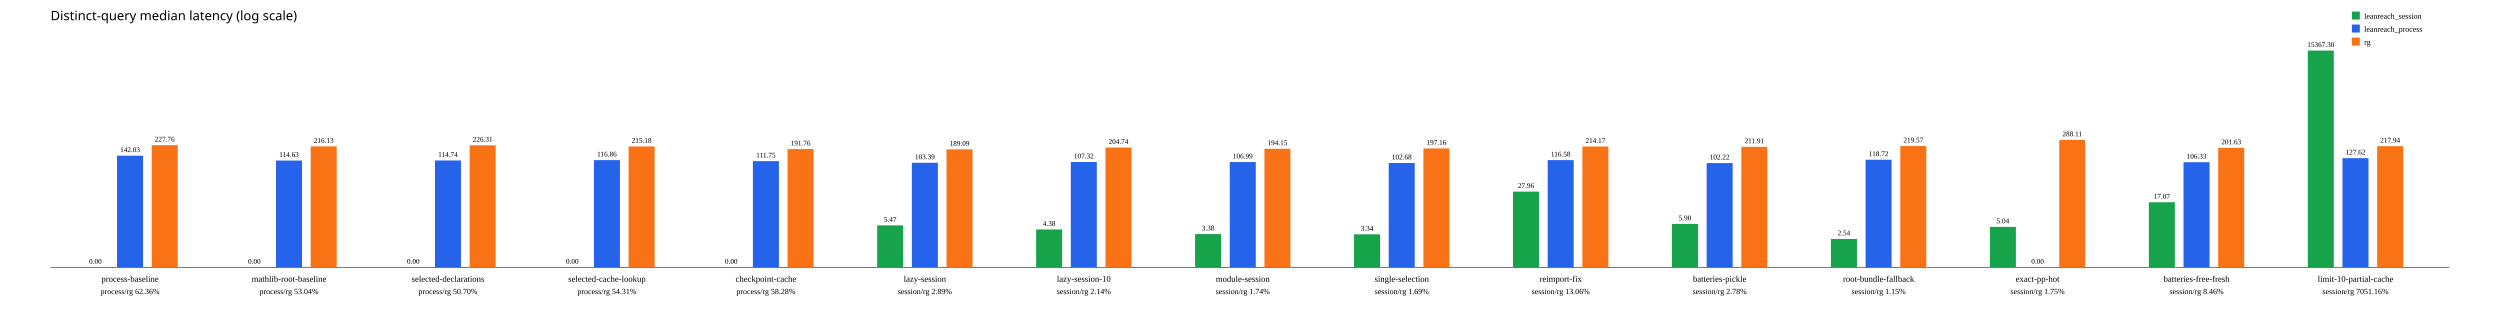
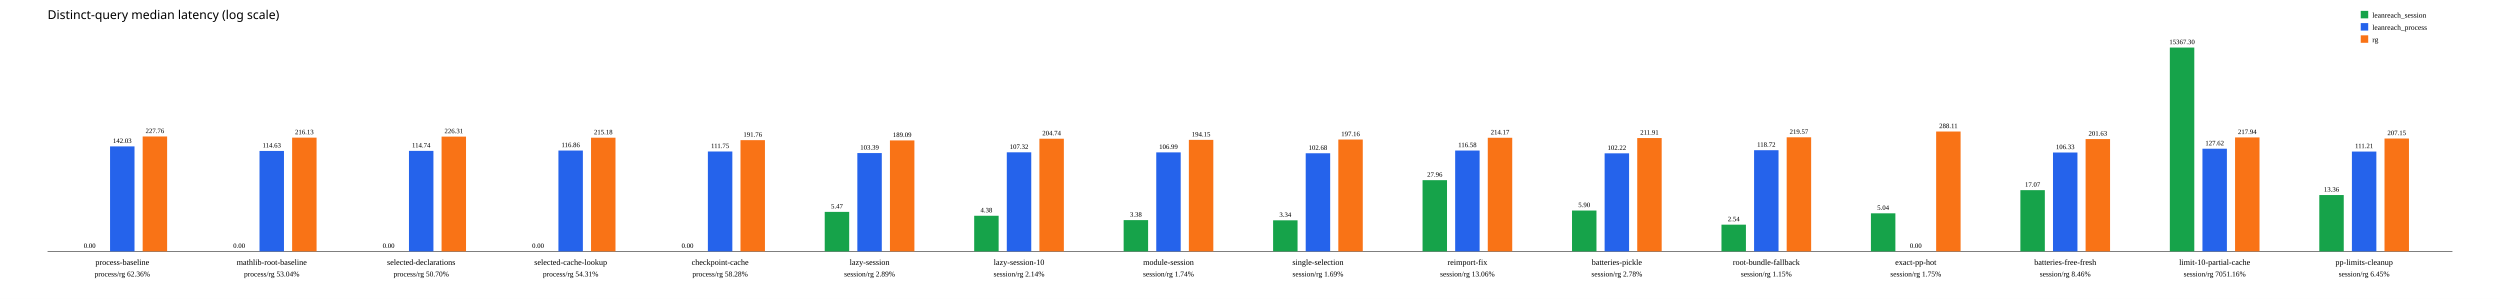
- <svg xmlns="http://www.w3.org/2000/svg" width="3460" height="440">
+ <svg xmlns="http://www.w3.org/2000/svg" width="3680" height="440">
  <rect width="100%" height="100%" fill="white" />
  <text x="70" y="28" font-size="18" font-family="sans-serif">Distinct-query median latency (log scale)</text>
-   <line x1="70" y1="370" x2="3390" y2="370" stroke="#444" />
+   <line x1="70" y1="370" x2="3610" y2="370" stroke="#444" />
  <rect x="114" y="370.0" width="36" height="0.0" fill="#16a34a" />
  <rect x="162" y="215.5" width="36" height="154.5" fill="#2563eb" />
  <rect x="210" y="200.9" width="36" height="169.1" fill="#f97316" />
  <rect x="334" y="370.0" width="36" height="0.0" fill="#16a34a" />
  <rect x="382" y="222.2" width="36" height="147.8" fill="#2563eb" />
  <rect x="430" y="202.6" width="36" height="167.4" fill="#f97316" />
  <rect x="554" y="370.0" width="36" height="0.0" fill="#16a34a" />
  <rect x="602" y="222.1" width="36" height="147.9" fill="#2563eb" />
  <rect x="650" y="201.1" width="36" height="168.9" fill="#f97316" />
  <rect x="774" y="370.0" width="36" height="0.0" fill="#16a34a" />
  <rect x="822" y="221.6" width="36" height="148.4" fill="#2563eb" />
  <rect x="870" y="202.7" width="36" height="167.3" fill="#f97316" />
  <rect x="994" y="370.0" width="36" height="0.0" fill="#16a34a" />
  <rect x="1042" y="223.0" width="36" height="147.0" fill="#2563eb" />
  <rect x="1090" y="206.3" width="36" height="163.7" fill="#f97316" />
  <rect x="1214" y="311.9" width="36" height="58.1" fill="#16a34a" />
  <rect x="1262" y="225.3" width="36" height="144.7" fill="#2563eb" />
  <rect x="1310" y="206.7" width="36" height="163.3" fill="#f97316" />
  <rect x="1434" y="317.6" width="36" height="52.4" fill="#16a34a" />
  <rect x="1482" y="224.2" width="36" height="145.8" fill="#2563eb" />
  <rect x="1530" y="204.2" width="36" height="165.8" fill="#f97316" />
  <rect x="1654" y="324.0" width="36" height="46.0" fill="#16a34a" />
  <rect x="1702" y="224.3" width="36" height="145.7" fill="#2563eb" />
  <rect x="1750" y="205.9" width="36" height="164.1" fill="#f97316" />
  <rect x="1874" y="324.3" width="36" height="45.7" fill="#16a34a" />
  <rect x="1922" y="225.6" width="36" height="144.4" fill="#2563eb" />
  <rect x="1970" y="205.4" width="36" height="164.6" fill="#f97316" />
  <rect x="2094" y="265.2" width="36" height="104.8" fill="#16a34a" />
  <rect x="2142" y="221.6" width="36" height="148.4" fill="#2563eb" />
  <rect x="2190" y="202.8" width="36" height="167.2" fill="#f97316" />
  <rect x="2314" y="309.9" width="36" height="60.1" fill="#16a34a" />
  <rect x="2362" y="225.7" width="36" height="144.3" fill="#2563eb" />
  <rect x="2410" y="203.2" width="36" height="166.8" fill="#f97316" />
  <rect x="2534" y="330.7" width="36" height="39.3" fill="#16a34a" />
  <rect x="2582" y="221.1" width="36" height="148.9" fill="#2563eb" />
  <rect x="2630" y="202.1" width="36" height="167.9" fill="#f97316" />
  <rect x="2754" y="314.0" width="36" height="56.0" fill="#16a34a" />
  <rect x="2802" y="370.0" width="36" height="0.0" fill="#2563eb" />
  <rect x="2850" y="193.6" width="36" height="176.4" fill="#f97316" />
  <rect x="2974" y="279.9" width="36" height="90.1" fill="#16a34a" />
  <rect x="3022" y="224.5" width="36" height="145.5" fill="#2563eb" />
  <rect x="3070" y="204.7" width="36" height="165.3" fill="#f97316" />
  <rect x="3194" y="70.0" width="36" height="300.0" fill="#16a34a" />
  <rect x="3242" y="218.9" width="36" height="151.1" fill="#2563eb" />
  <rect x="3290" y="202.3" width="36" height="167.7" fill="#f97316" />
+   <rect x="3414" y="287.1" width="36" height="82.9" fill="#16a34a" />
+   <rect x="3462" y="223.1" width="36" height="146.9" fill="#2563eb" />
+   <rect x="3510" y="203.9" width="36" height="166.1" fill="#f97316" />
  <text x="132" y="365.0" text-anchor="middle" font-size="10">0.00</text>
  <text x="180" y="210.5" text-anchor="middle" font-size="10">142.03</text>
  <text x="228" y="195.9" text-anchor="middle" font-size="10">227.76</text>
  <text x="180" y="390" text-anchor="middle" font-size="12">process-baseline</text>
  <text x="180" y="407" text-anchor="middle" font-size="11">process/rg 62.36%</text>
  <text x="352" y="365.0" text-anchor="middle" font-size="10">0.00</text>
  <text x="400" y="217.2" text-anchor="middle" font-size="10">114.63</text>
  <text x="448" y="197.6" text-anchor="middle" font-size="10">216.13</text>
  <text x="400" y="390" text-anchor="middle" font-size="12">mathlib-root-baseline</text>
  <text x="400" y="407" text-anchor="middle" font-size="11">process/rg 53.04%</text>
  <text x="572" y="365.0" text-anchor="middle" font-size="10">0.00</text>
  <text x="620" y="217.1" text-anchor="middle" font-size="10">114.74</text>
  <text x="668" y="196.1" text-anchor="middle" font-size="10">226.31</text>
  <text x="620" y="390" text-anchor="middle" font-size="12">selected-declarations</text>
  <text x="620" y="407" text-anchor="middle" font-size="11">process/rg 50.70%</text>
  <text x="792" y="365.0" text-anchor="middle" font-size="10">0.00</text>
  <text x="840" y="216.6" text-anchor="middle" font-size="10">116.86</text>
  <text x="888" y="197.7" text-anchor="middle" font-size="10">215.18</text>
  <text x="840" y="390" text-anchor="middle" font-size="12">selected-cache-lookup</text>
  <text x="840" y="407" text-anchor="middle" font-size="11">process/rg 54.31%</text>
  <text x="1012" y="365.0" text-anchor="middle" font-size="10">0.00</text>
  <text x="1060" y="218.0" text-anchor="middle" font-size="10">111.75</text>
  <text x="1108" y="201.3" text-anchor="middle" font-size="10">191.76</text>
  <text x="1060" y="390" text-anchor="middle" font-size="12">checkpoint-cache</text>
  <text x="1060" y="407" text-anchor="middle" font-size="11">process/rg 58.28%</text>
  <text x="1232" y="306.9" text-anchor="middle" font-size="10">5.47</text>
  <text x="1280" y="220.3" text-anchor="middle" font-size="10">103.39</text>
  <text x="1328" y="201.7" text-anchor="middle" font-size="10">189.09</text>
  <text x="1280" y="390" text-anchor="middle" font-size="12">lazy-session</text>
  <text x="1280" y="407" text-anchor="middle" font-size="11">session/rg 2.89%</text>
  <text x="1452" y="312.6" text-anchor="middle" font-size="10">4.38</text>
  <text x="1500" y="219.2" text-anchor="middle" font-size="10">107.32</text>
  <text x="1548" y="199.2" text-anchor="middle" font-size="10">204.74</text>
  <text x="1500" y="390" text-anchor="middle" font-size="12">lazy-session-10</text>
  <text x="1500" y="407" text-anchor="middle" font-size="11">session/rg 2.14%</text>
  <text x="1672" y="319.0" text-anchor="middle" font-size="10">3.38</text>
  <text x="1720" y="219.3" text-anchor="middle" font-size="10">106.99</text>
  <text x="1768" y="200.9" text-anchor="middle" font-size="10">194.15</text>
  <text x="1720" y="390" text-anchor="middle" font-size="12">module-session</text>
  <text x="1720" y="407" text-anchor="middle" font-size="11">session/rg 1.74%</text>
  <text x="1892" y="319.3" text-anchor="middle" font-size="10">3.34</text>
  <text x="1940" y="220.6" text-anchor="middle" font-size="10">102.68</text>
  <text x="1988" y="200.4" text-anchor="middle" font-size="10">197.16</text>
  <text x="1940" y="390" text-anchor="middle" font-size="12">single-selection</text>
  <text x="1940" y="407" text-anchor="middle" font-size="11">session/rg 1.69%</text>
  <text x="2112" y="260.2" text-anchor="middle" font-size="10">27.96</text>
  <text x="2160" y="216.6" text-anchor="middle" font-size="10">116.58</text>
  <text x="2208" y="197.8" text-anchor="middle" font-size="10">214.17</text>
  <text x="2160" y="390" text-anchor="middle" font-size="12">reimport-fix</text>
  <text x="2160" y="407" text-anchor="middle" font-size="11">session/rg 13.06%</text>
  <text x="2332" y="304.9" text-anchor="middle" font-size="10">5.90</text>
  <text x="2380" y="220.7" text-anchor="middle" font-size="10">102.22</text>
  <text x="2428" y="198.2" text-anchor="middle" font-size="10">211.91</text>
  <text x="2380" y="390" text-anchor="middle" font-size="12">batteries-pickle</text>
  <text x="2380" y="407" text-anchor="middle" font-size="11">session/rg 2.78%</text>
  <text x="2552" y="325.7" text-anchor="middle" font-size="10">2.54</text>
  <text x="2600" y="216.1" text-anchor="middle" font-size="10">118.72</text>
  <text x="2648" y="197.1" text-anchor="middle" font-size="10">219.57</text>
  <text x="2600" y="390" text-anchor="middle" font-size="12">root-bundle-fallback</text>
  <text x="2600" y="407" text-anchor="middle" font-size="11">session/rg 1.15%</text>
  <text x="2772" y="309.0" text-anchor="middle" font-size="10">5.04</text>
  <text x="2820" y="365.0" text-anchor="middle" font-size="10">0.00</text>
  <text x="2868" y="188.6" text-anchor="middle" font-size="10">288.11</text>
  <text x="2820" y="390" text-anchor="middle" font-size="12">exact-pp-hot</text>
  <text x="2820" y="407" text-anchor="middle" font-size="11">session/rg 1.75%</text>
  <text x="2992" y="274.9" text-anchor="middle" font-size="10">17.07</text>
  <text x="3040" y="219.5" text-anchor="middle" font-size="10">106.33</text>
  <text x="3088" y="199.7" text-anchor="middle" font-size="10">201.63</text>
  <text x="3040" y="390" text-anchor="middle" font-size="12">batteries-free-fresh</text>
  <text x="3040" y="407" text-anchor="middle" font-size="11">session/rg 8.46%</text>
  <text x="3212" y="65.0" text-anchor="middle" font-size="10">15367.30</text>
  <text x="3260" y="213.9" text-anchor="middle" font-size="10">127.62</text>
  <text x="3308" y="197.3" text-anchor="middle" font-size="10">217.94</text>
  <text x="3260" y="390" text-anchor="middle" font-size="12">limit-10-partial-cache</text>
  <text x="3260" y="407" text-anchor="middle" font-size="11">session/rg 7051.16%</text>
-   <rect x="3255" y="16" width="11" height="11" fill="#16a34a" />
-   <text x="3272" y="26" font-size="11">leanreach_session</text>
-   <rect x="3255" y="34" width="11" height="11" fill="#2563eb" />
-   <text x="3272" y="44" font-size="11">leanreach_process</text>
-   <rect x="3255" y="52" width="11" height="11" fill="#f97316" />
-   <text x="3272" y="62" font-size="11">rg</text>
+   <text x="3432" y="282.1" text-anchor="middle" font-size="10">13.36</text>
+   <text x="3480" y="218.1" text-anchor="middle" font-size="10">111.21</text>
+   <text x="3528" y="198.9" text-anchor="middle" font-size="10">207.15</text>
+   <text x="3480" y="390" text-anchor="middle" font-size="12">pp-limits-cleanup</text>
+   <text x="3480" y="407" text-anchor="middle" font-size="11">session/rg 6.45%</text>
+   <rect x="3475" y="16" width="11" height="11" fill="#16a34a" />
+   <text x="3492" y="26" font-size="11">leanreach_session</text>
+   <rect x="3475" y="34" width="11" height="11" fill="#2563eb" />
+   <text x="3492" y="44" font-size="11">leanreach_process</text>
+   <rect x="3475" y="52" width="11" height="11" fill="#f97316" />
+   <text x="3492" y="62" font-size="11">rg</text>
</svg>
